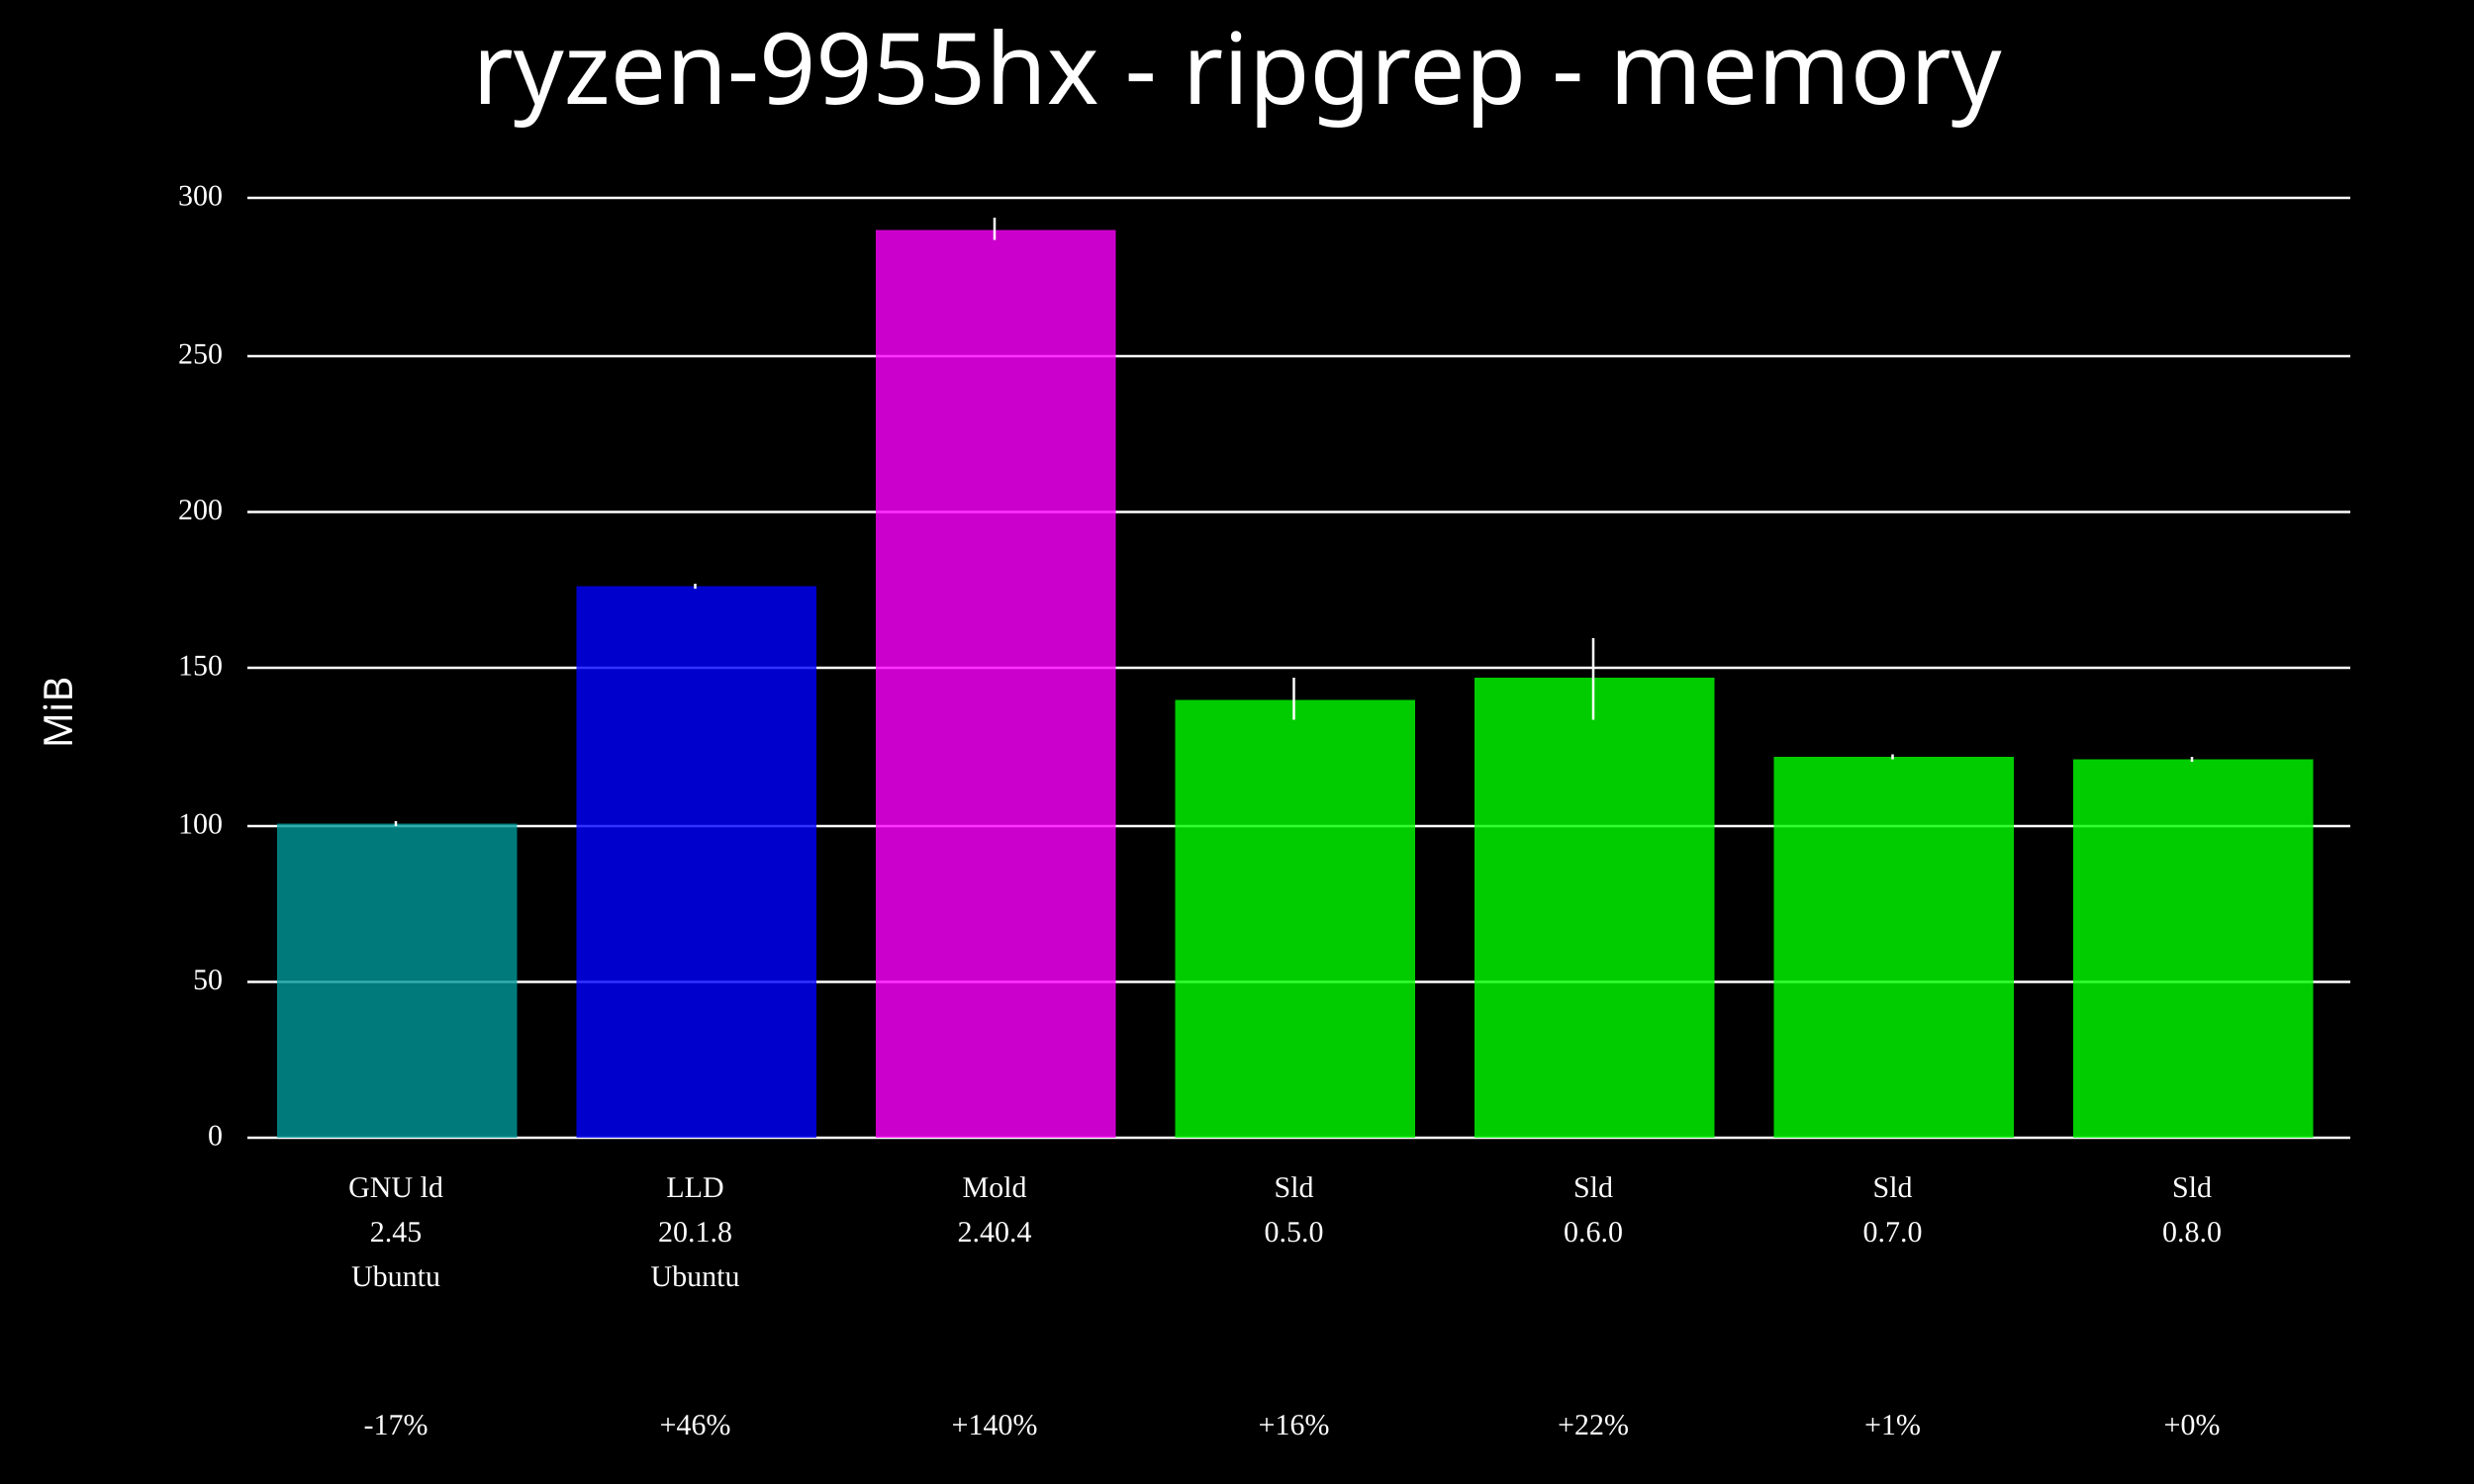
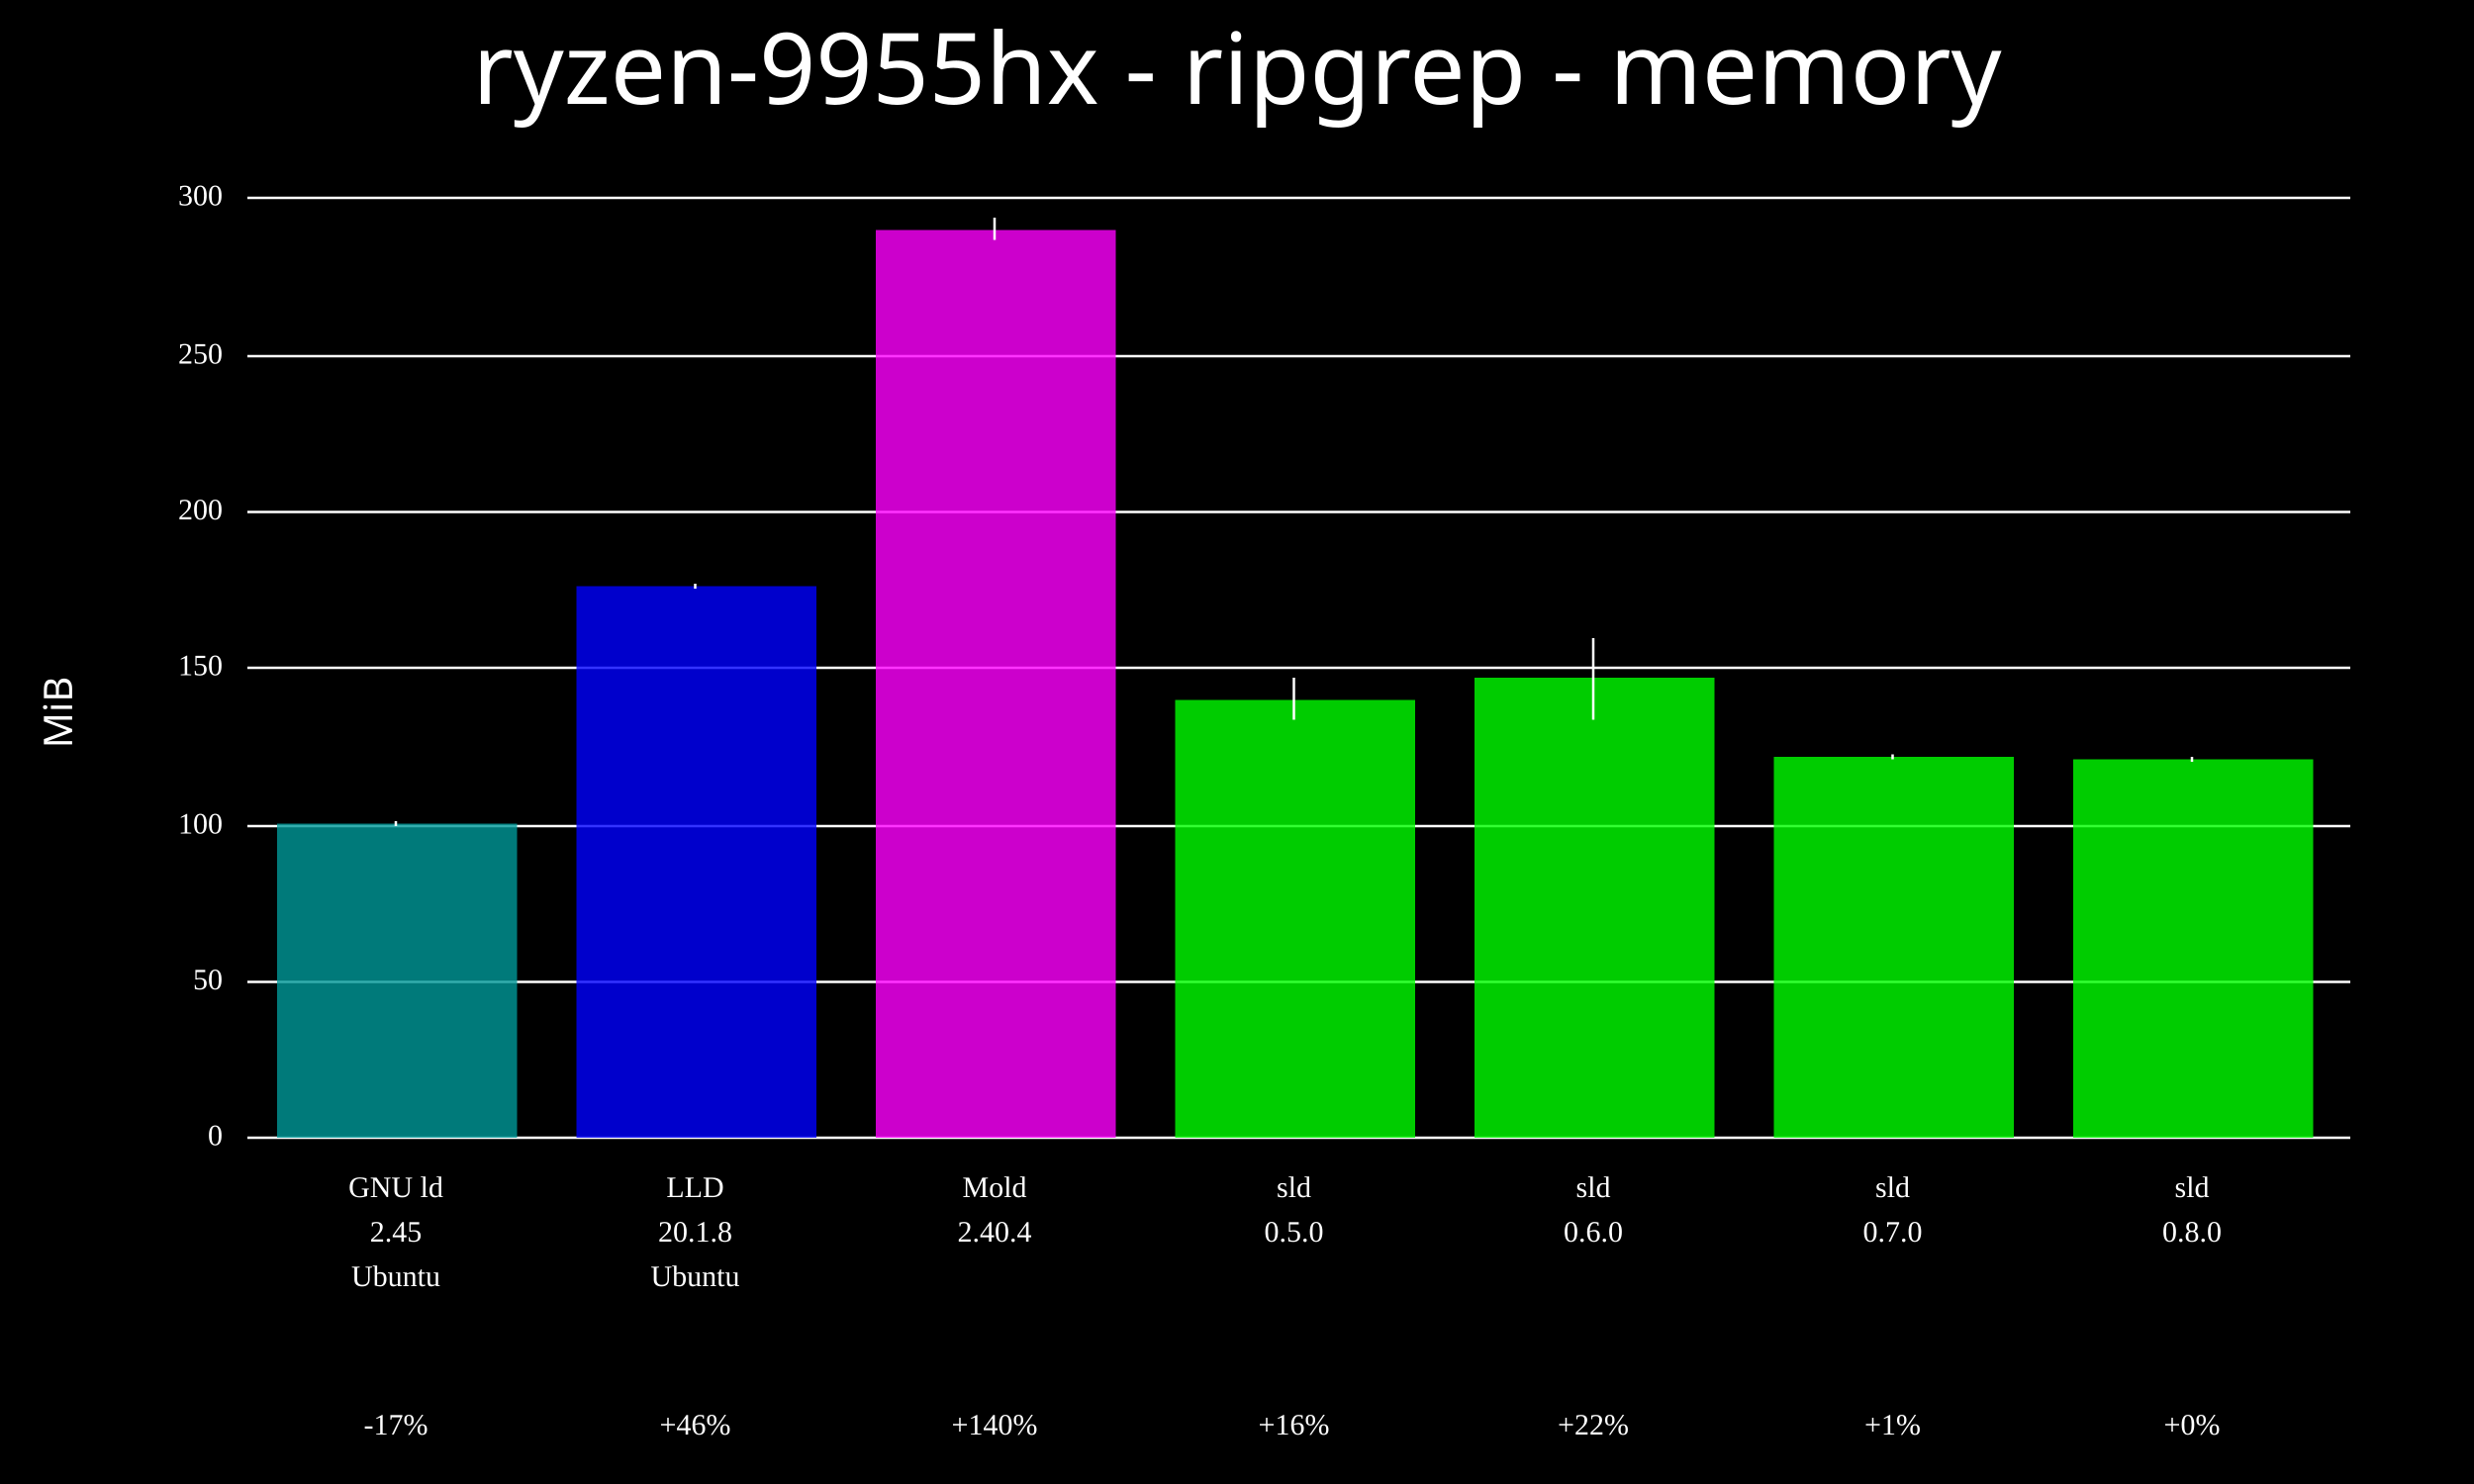
<svg xmlns="http://www.w3.org/2000/svg" width="1000" height="600" viewBox="0 0 1000 600">
  <rect x="0" y="0" width="1000" height="600" fill="#000000" />
  <text x="500" y="10" dy="0.8em" text-anchor="middle" font-family="sans-serif" font-size="40" fill="#FFFFFF">
ryzen-9955hx - ripgrep - memory</text>
  <text x="5" y="300" dy="0.76em" text-anchor="middle" font-family="sans-serif" font-size="16" fill="#FFFFFF" transform="rotate(270, 5, 288)">MiB</text>
  <line x1="100" y1="460" x2="950" y2="460" stroke="#FFFFFF" />
  <text x="90" y="460" dy="0.5ex" text-anchor="end" fill="#FFFFFF">0</text>
  <line x1="100" y1="397" x2="950" y2="397" stroke="#FFFFFF" />
  <text x="90" y="397" dy="0.5ex" text-anchor="end" fill="#FFFFFF">50</text>
  <line x1="100" y1="334" x2="950" y2="334" stroke="#FFFFFF" />
  <text x="90" y="334" dy="0.5ex" text-anchor="end" fill="#FFFFFF">100</text>
  <line x1="100" y1="270" x2="950" y2="270" stroke="#FFFFFF" />
  <text x="90" y="270" dy="0.5ex" text-anchor="end" fill="#FFFFFF">150</text>
  <line x1="100" y1="207" x2="950" y2="207" stroke="#FFFFFF" />
  <text x="90" y="207" dy="0.5ex" text-anchor="end" fill="#FFFFFF">200</text>
  <line x1="100" y1="144" x2="950" y2="144" stroke="#FFFFFF" />
  <text x="90" y="144" dy="0.5ex" text-anchor="end" fill="#FFFFFF">250</text>
  <line x1="100" y1="80" x2="950" y2="80" stroke="#FFFFFF" />
  <text x="90" y="80" dy="0.5ex" text-anchor="end" fill="#FFFFFF">300</text>
  <rect fill="#009999" opacity="0.8" x="112" y="333" width="97" height="127" />
  <line stroke="#FFFFFF" x1="160" y1="332" x2="160" y2="334" />
  <text x="160" y="484" fill="#FFFFFF" text-anchor="middle">GNU ld</text>
  <text x="160" y="502" fill="#FFFFFF" text-anchor="middle">2.45</text>
  <text x="160" y="520" fill="#FFFFFF" text-anchor="middle">Ubuntu</text>
  <text x="160" y="580" fill="#FFFFFF" text-anchor="middle">-17%</text>
  <rect fill="#0000FF" opacity="0.8" x="233" y="237" width="97" height="223" />
  <line stroke="#FFFFFF" x1="281" y1="236" x2="281" y2="238" />
  <text x="281" y="484" fill="#FFFFFF" text-anchor="middle">LLD</text>
  <text x="281" y="502" fill="#FFFFFF" text-anchor="middle">20.1.8</text>
  <text x="281" y="520" fill="#FFFFFF" text-anchor="middle">Ubuntu</text>
  <text x="281" y="580" fill="#FFFFFF" text-anchor="middle">+46%</text>
  <rect fill="#FF00FF" opacity="0.8" x="354" y="93" width="97" height="367" />
  <line stroke="#FFFFFF" x1="402" y1="88" x2="402" y2="97" />
  <text x="402" y="484" fill="#FFFFFF" text-anchor="middle">Mold</text>
  <text x="402" y="502" fill="#FFFFFF" text-anchor="middle">2.40.4</text>
  <text x="402" y="580" fill="#FFFFFF" text-anchor="middle">+140%</text>
  <rect fill="#00FF00" opacity="0.8" x="475" y="283" width="97" height="177" />
  <line stroke="#FFFFFF" x1="523" y1="274" x2="523" y2="291" />
-   <text x="523" y="484" fill="#FFFFFF" text-anchor="middle">Sld</text>
+   <text x="523" y="484" fill="#FFFFFF" text-anchor="middle">sld</text>
  <text x="523" y="502" fill="#FFFFFF" text-anchor="middle">0.5.0</text>
  <text x="523" y="580" fill="#FFFFFF" text-anchor="middle">+16%</text>
  <rect fill="#00FF00" opacity="0.8" x="596" y="274" width="97" height="186" />
  <line stroke="#FFFFFF" x1="644" y1="258" x2="644" y2="291" />
-   <text x="644" y="484" fill="#FFFFFF" text-anchor="middle">Sld</text>
+   <text x="644" y="484" fill="#FFFFFF" text-anchor="middle">sld</text>
  <text x="644" y="502" fill="#FFFFFF" text-anchor="middle">0.6.0</text>
  <text x="644" y="580" fill="#FFFFFF" text-anchor="middle">+22%</text>
  <rect fill="#00FF00" opacity="0.8" x="717" y="306" width="97" height="154" />
  <line stroke="#FFFFFF" x1="765" y1="305" x2="765" y2="307" />
-   <text x="765" y="484" fill="#FFFFFF" text-anchor="middle">Sld</text>
+   <text x="765" y="484" fill="#FFFFFF" text-anchor="middle">sld</text>
  <text x="765" y="502" fill="#FFFFFF" text-anchor="middle">0.7.0</text>
  <text x="765" y="580" fill="#FFFFFF" text-anchor="middle">+1%</text>
  <rect fill="#00FF00" opacity="0.8" x="838" y="307" width="97" height="153" />
  <line stroke="#FFFFFF" x1="886" y1="306" x2="886" y2="308" />
-   <text x="886" y="484" fill="#FFFFFF" text-anchor="middle">Sld</text>
+   <text x="886" y="484" fill="#FFFFFF" text-anchor="middle">sld</text>
  <text x="886" y="502" fill="#FFFFFF" text-anchor="middle">0.8.0</text>
  <text x="886" y="580" fill="#FFFFFF" text-anchor="middle">+0%</text>
</svg>
